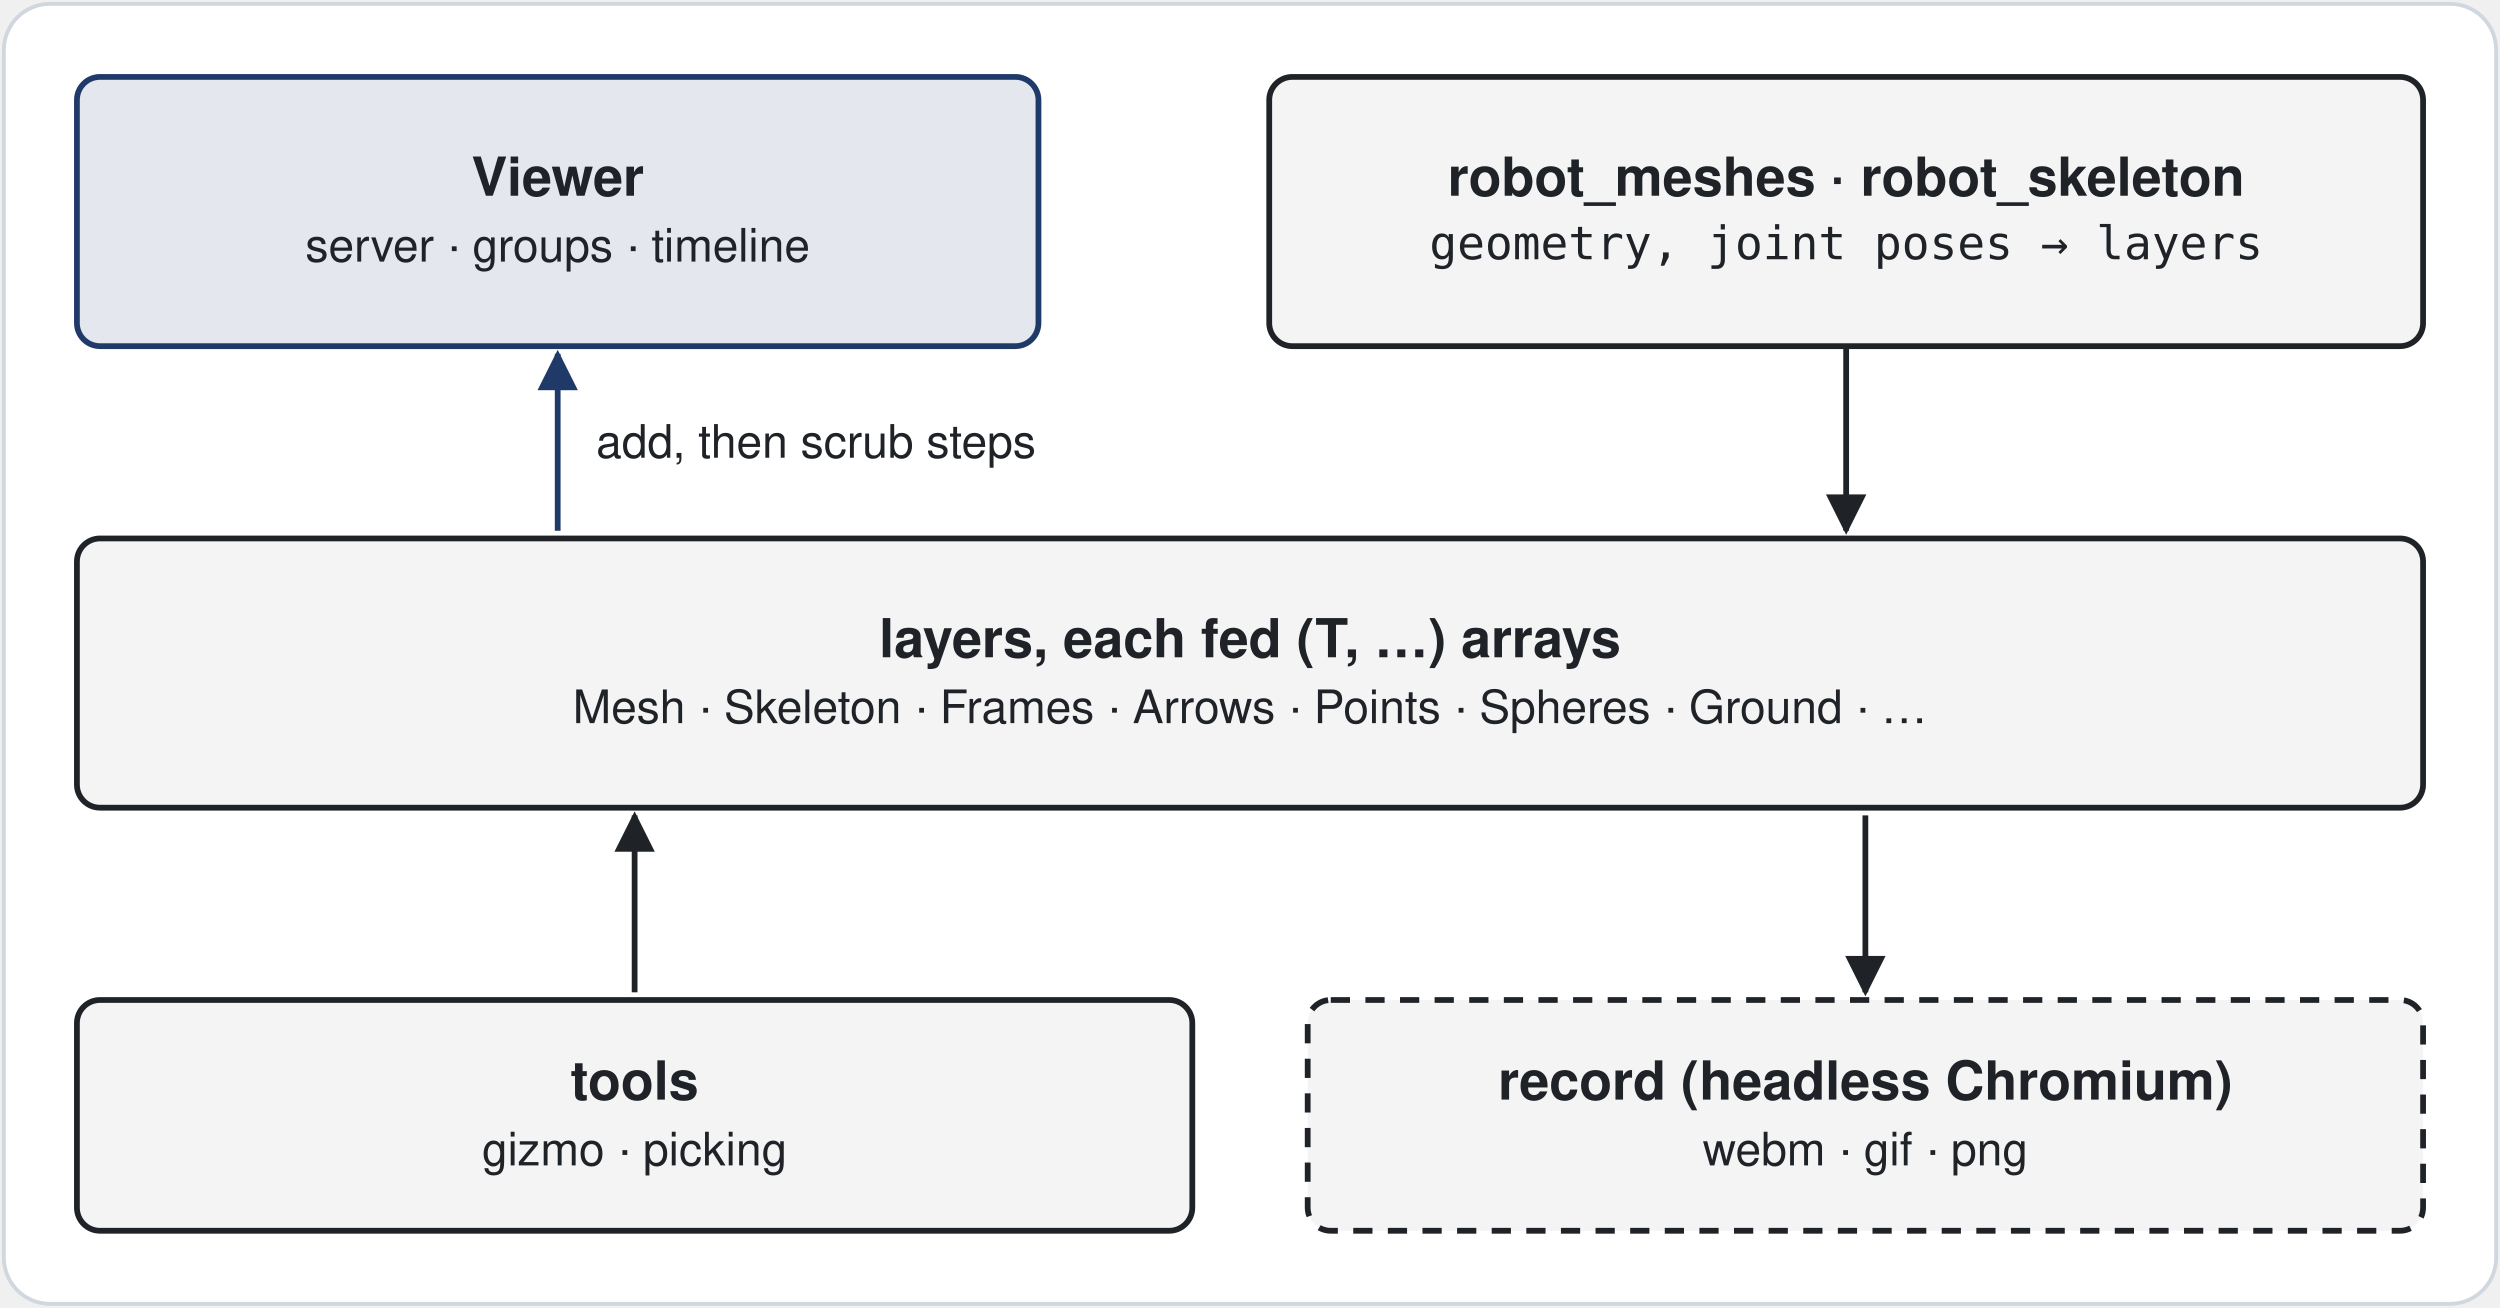
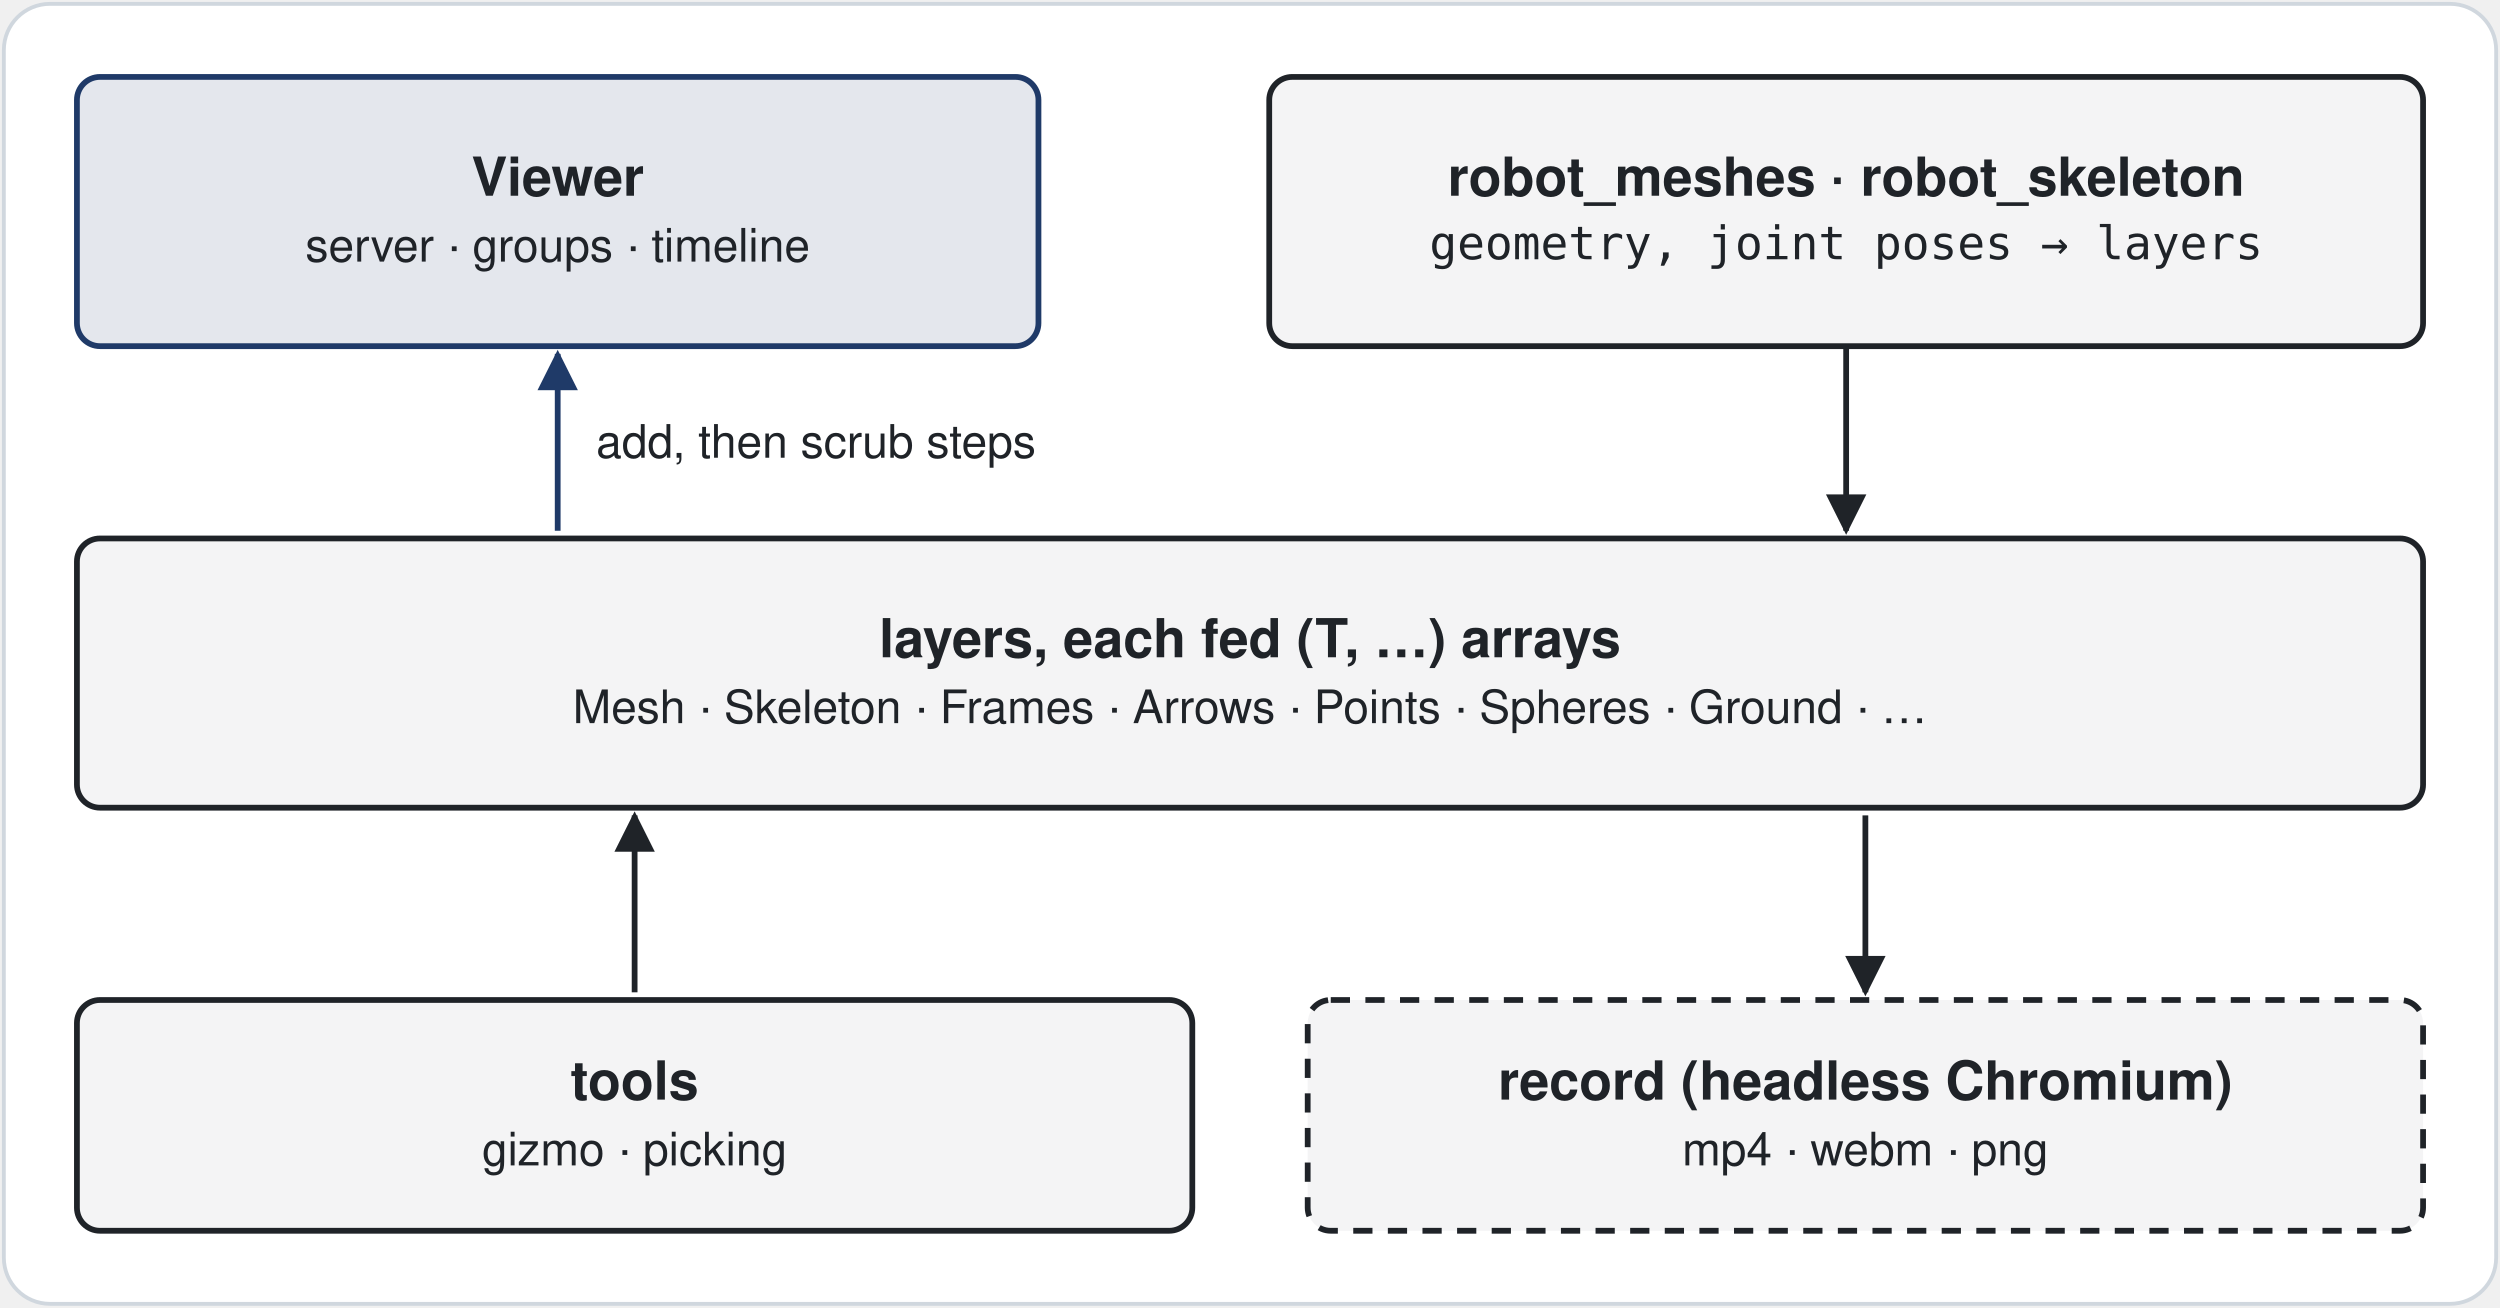
<svg xmlns="http://www.w3.org/2000/svg" viewBox="0 0 650 340" width="650" height="340" style="color:#1f2328">
  <defs>
    <marker id="a" viewBox="0 0 10 10" refX="9" refY="5" markerWidth="7" markerHeight="7" orient="auto">
      <path d="M0,0 L10,5 L0,10 z" fill="currentColor" />
    </marker>
    <marker id="ah" viewBox="0 0 10 10" refX="9" refY="5" markerWidth="7" markerHeight="7" orient="auto">
      <path d="M0,0 L10,5 L0,10 z" fill="#1f3a68" />
    </marker>
  </defs>
  <rect x="1" y="1" width="648" height="338" rx="12" fill="#ffffff" stroke="#d0d7de" stroke-width="1" />
  <rect x="20" y="20" width="250" height="70" rx="6" fill="#1f3a68" fill-opacity="0.12" stroke="#1f3a68" stroke-width="1.5" />
  <text x="145.0" y="46.0" font-size="14" text-anchor="middle" fill="currentColor" font-family="Helvetica, Arial, sans-serif" font-weight="600" dominant-baseline="middle">Viewer</text>
  <text x="145.0" y="64.0" font-size="12" text-anchor="middle" fill="currentColor" font-family="Helvetica, Arial, sans-serif" dominant-baseline="middle">server · groups · timeline</text>
  <rect x="330" y="20" width="300" height="70" rx="6" fill="currentColor" fill-opacity="0.05" stroke="currentColor" stroke-width="1.5" />
  <text x="480.0" y="46.0" font-size="14" text-anchor="middle" fill="currentColor" font-family="Helvetica, Arial, sans-serif" font-weight="600" dominant-baseline="middle">robot_meshes · robot_skeleton</text>
  <text x="480.0" y="64.0" font-size="12" text-anchor="middle" fill="currentColor" font-family="Menlo, Consolas, DejaVu Sans Mono, monospace" dominant-baseline="middle">geometry, joint poses → layers</text>
  <rect x="20" y="140" width="610" height="70" rx="6" fill="currentColor" fill-opacity="0.05" stroke="currentColor" stroke-width="1.5" />
  <text x="325.0" y="166.0" font-size="14" text-anchor="middle" fill="currentColor" font-family="Helvetica, Arial, sans-serif" font-weight="600" dominant-baseline="middle">layers, each fed (T, …) arrays</text>
  <text x="325.0" y="184.0" font-size="12" text-anchor="middle" fill="currentColor" font-family="Helvetica, Arial, sans-serif" dominant-baseline="middle">Mesh · Skeleton · Frames · Arrows · Points · Spheres · Ground · …</text>
  <polyline points="480,90 480,138" fill="none" stroke="currentColor" stroke-width="1.5" marker-end="url(#a)" />
  <polyline points="145,138 145,92" fill="none" stroke="#1f3a68" stroke-width="1.5" marker-end="url(#ah)" />
  <text x="155" y="115" font-size="12" text-anchor="start" fill="currentColor" font-family="Helvetica, Arial, sans-serif" dominant-baseline="middle">add, then scrub steps</text>
  <rect x="20" y="260" width="290" height="60" rx="6" fill="currentColor" fill-opacity="0.05" stroke="currentColor" stroke-width="1.5" />
  <text x="165.0" y="281.0" font-size="14" text-anchor="middle" fill="currentColor" font-family="Helvetica, Arial, sans-serif" font-weight="600" dominant-baseline="middle">tools</text>
  <text x="165.0" y="299.0" font-size="12" text-anchor="middle" fill="currentColor" font-family="Helvetica, Arial, sans-serif" dominant-baseline="middle">gizmo · picking</text>
  <polyline points="165,258 165,212" fill="none" stroke="currentColor" stroke-width="1.5" marker-end="url(#a)" />
  <rect x="340" y="260" width="290" height="60" rx="6" fill="currentColor" fill-opacity="0.05" stroke="currentColor" stroke-width="1.5" stroke-dasharray="5 4" />
  <text x="485.0" y="281.0" font-size="14" text-anchor="middle" fill="currentColor" font-family="Helvetica, Arial, sans-serif" font-weight="600" dominant-baseline="middle">record (headless Chromium)</text>
-   <text x="485.0" y="299.0" font-size="12" text-anchor="middle" fill="currentColor" font-family="Helvetica, Arial, sans-serif" dominant-baseline="middle">webm · gif · png</text>
+   <text x="485.0" y="299.0" font-size="12" text-anchor="middle" fill="currentColor" font-family="Helvetica, Arial, sans-serif" dominant-baseline="middle">mp4 · webm · png</text>
  <polyline points="485,212 485,258" fill="none" stroke="currentColor" stroke-width="1.5" marker-end="url(#a)" />
</svg>
